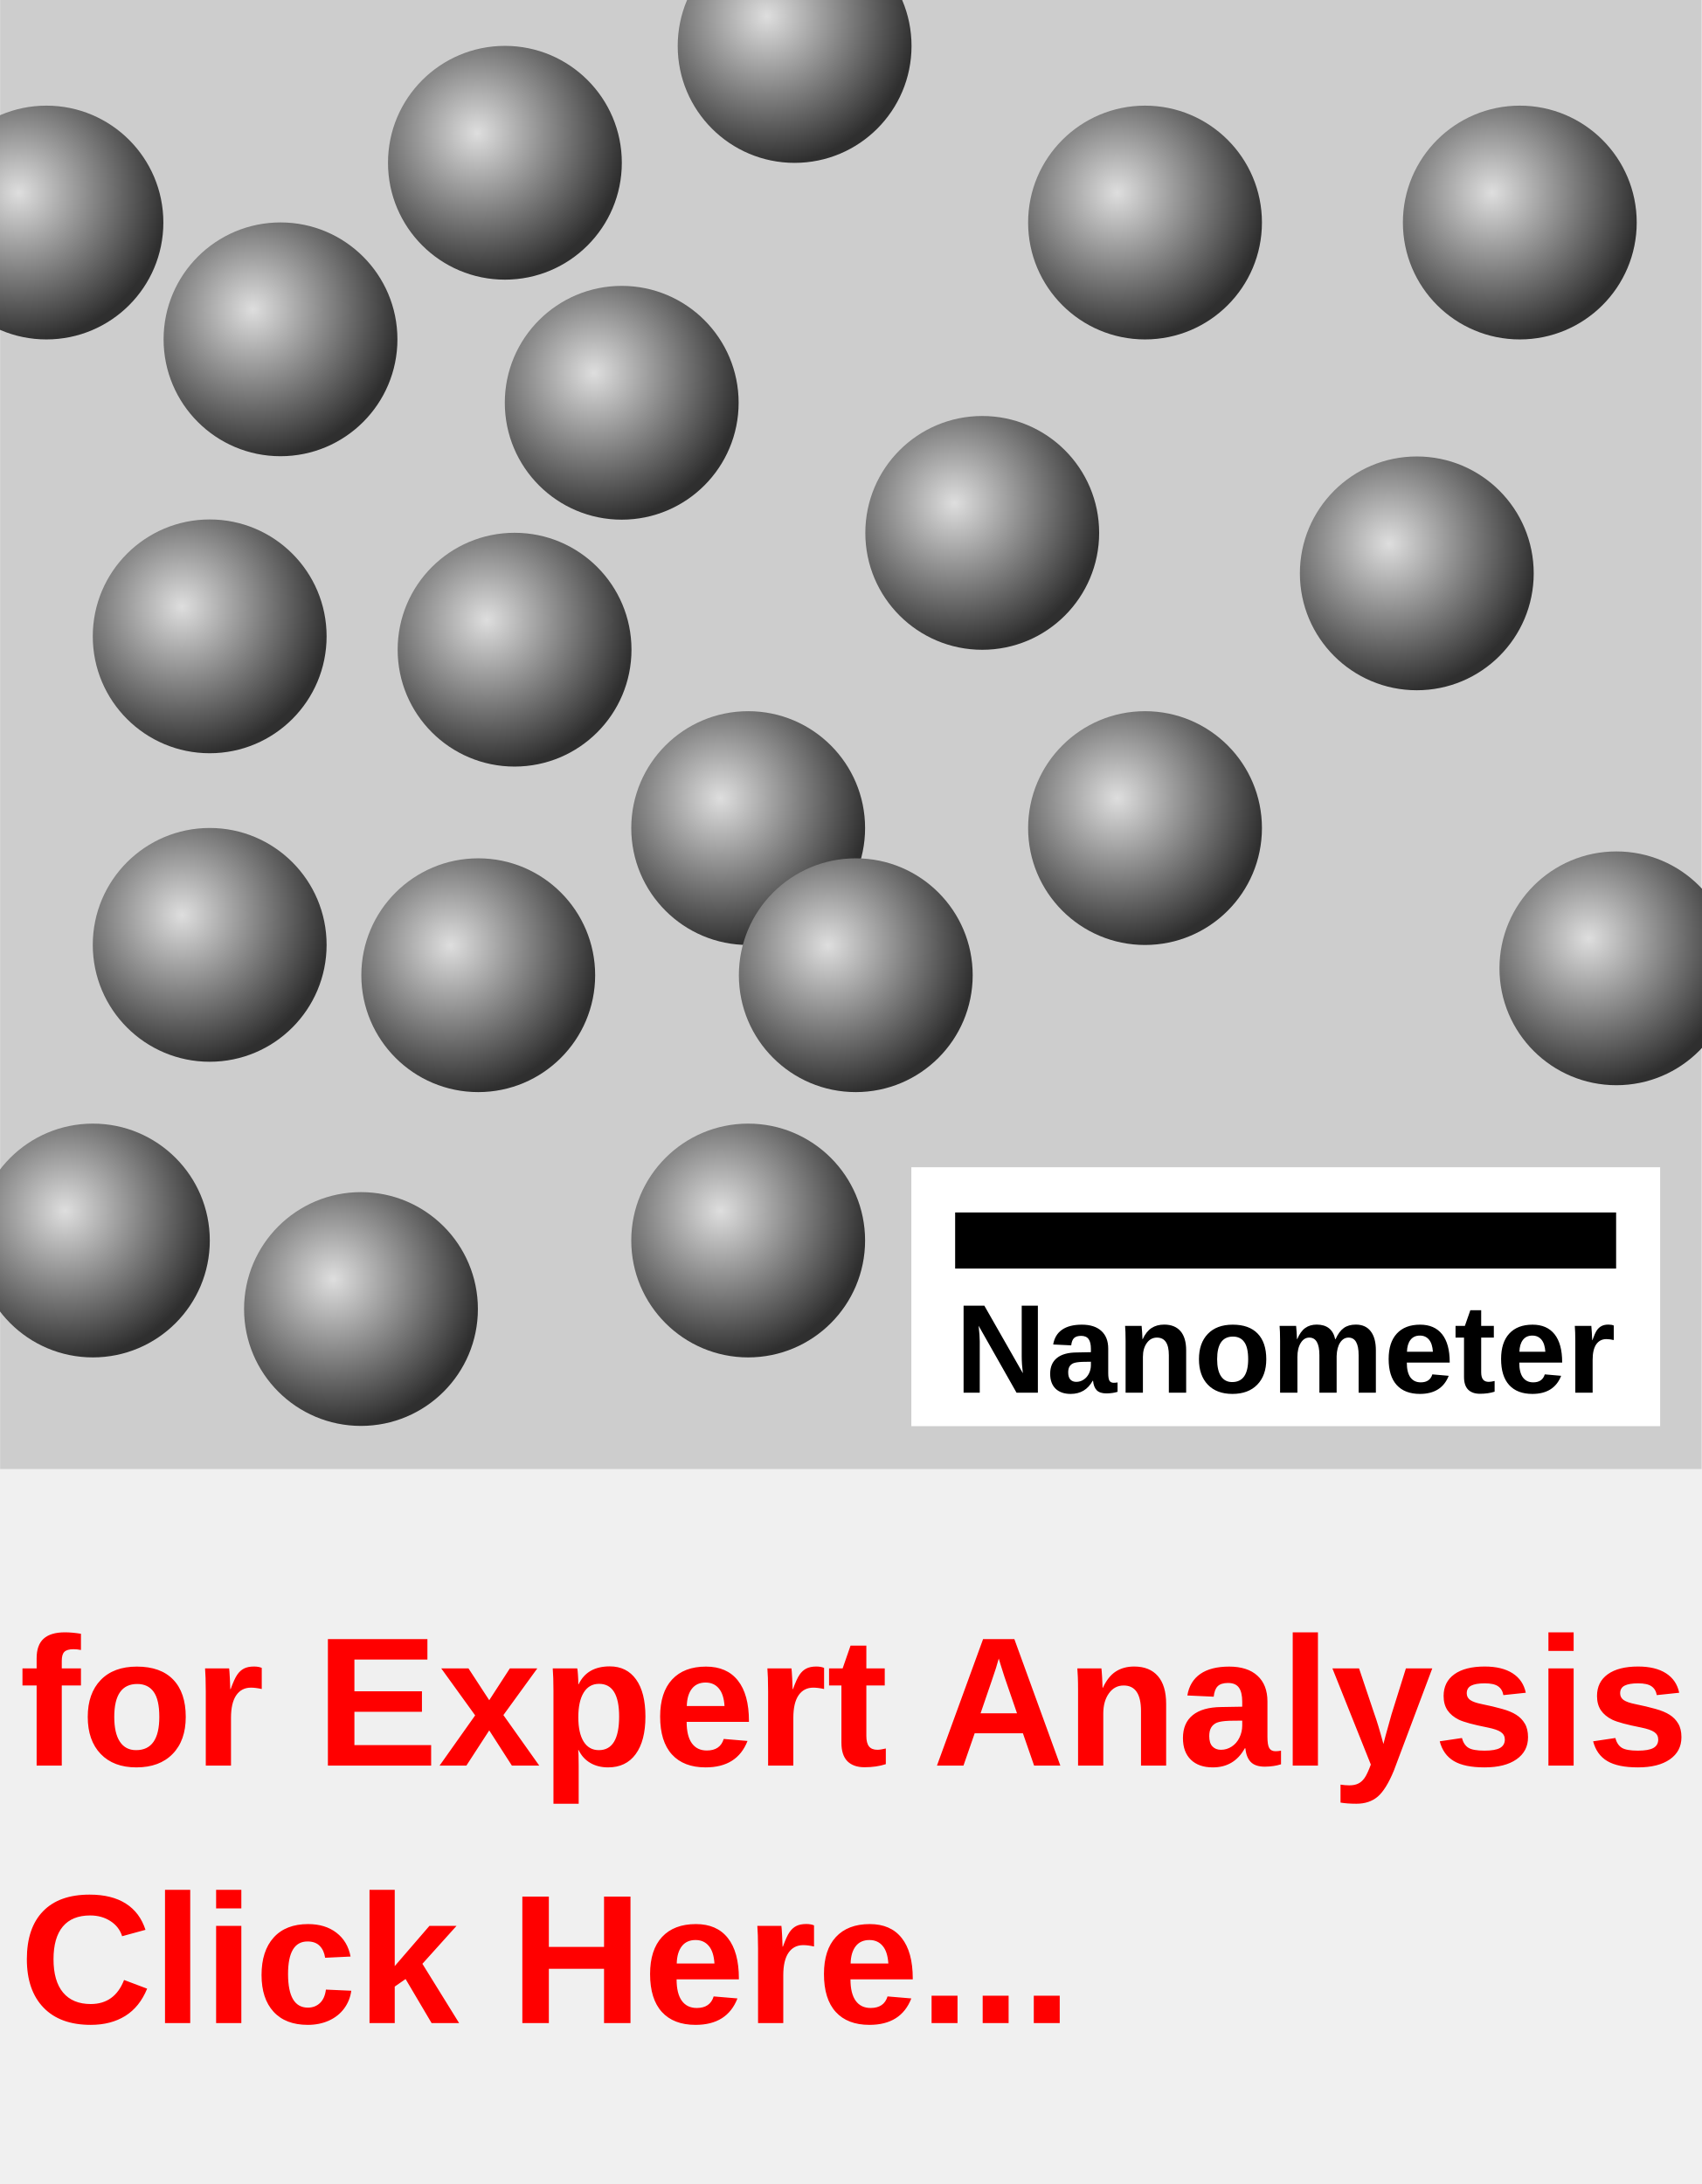
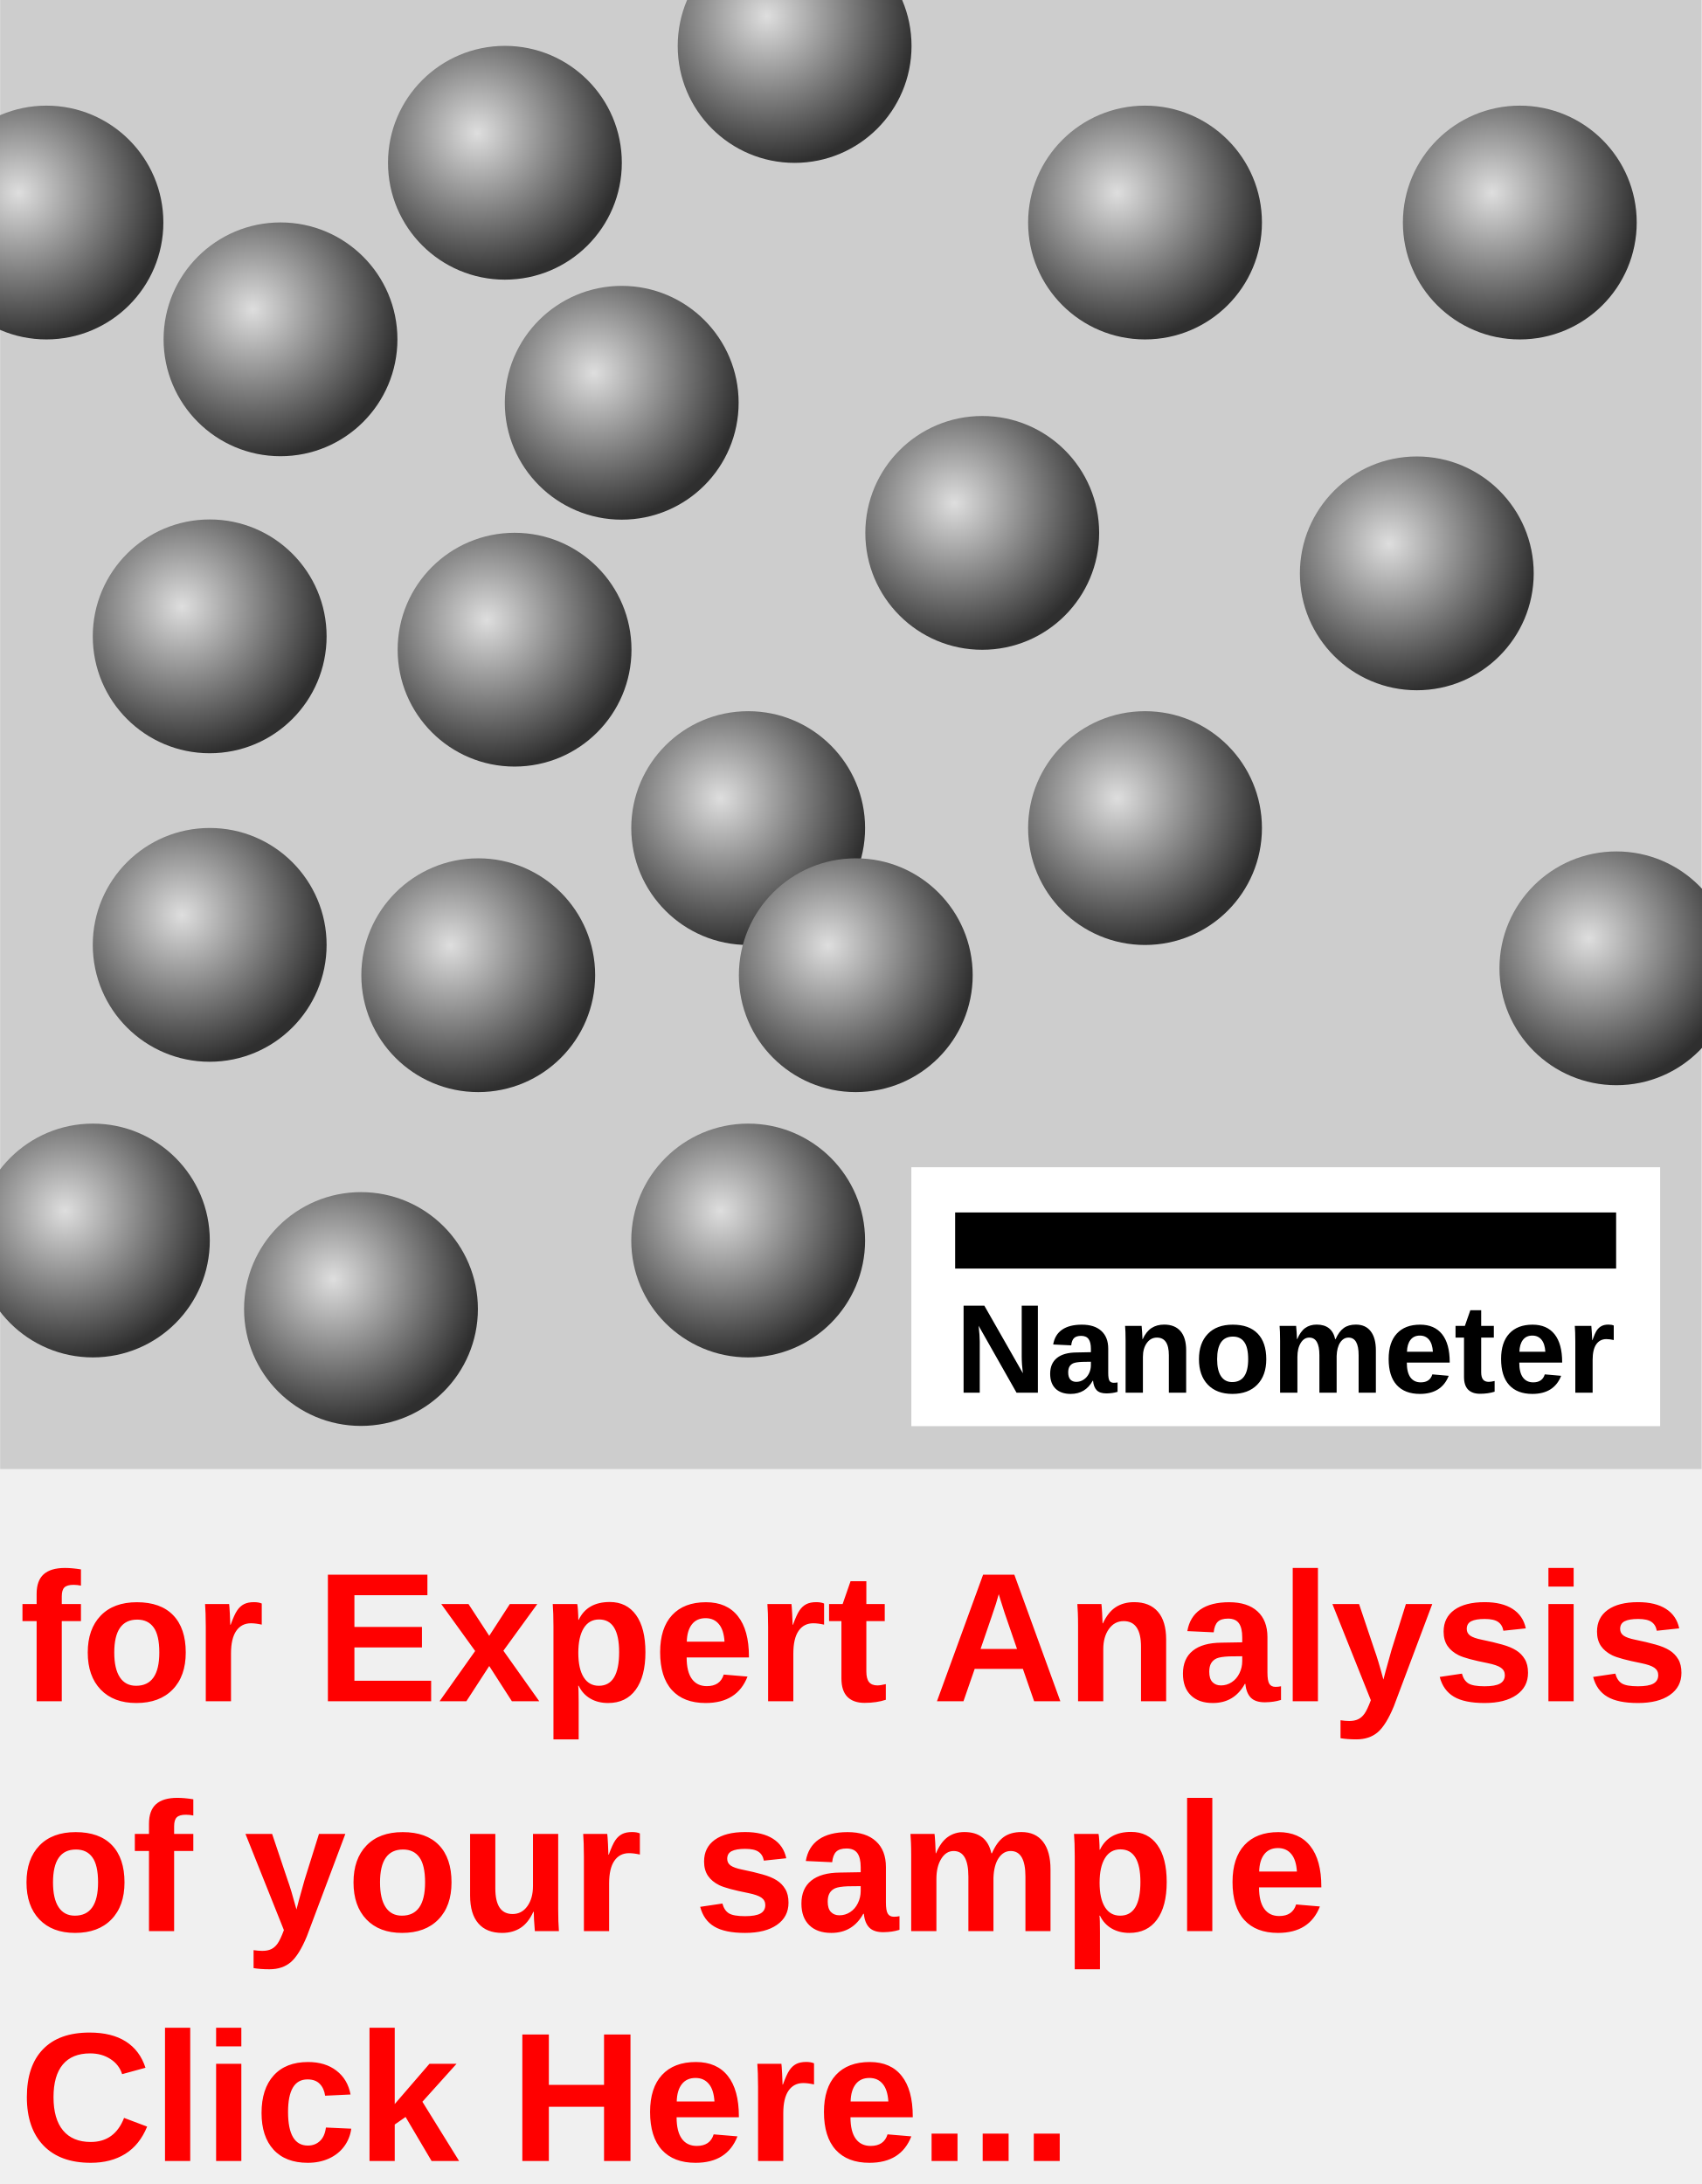
<svg xmlns="http://www.w3.org/2000/svg" viewBox="0 0 370 475">
  <defs>
    <radialGradient id="Gradient-0" cx="-20.4" cy="-21.9" r="109.3" fx="-20.4" fy="-21.9" gradientUnits="userSpaceOnUse">
      <stop offset="0" stop-color="#dedede" />
      <stop offset="1" stop-color="#2f2f2f" />
    </radialGradient>
  </defs>
  <rect width="1251.6" height="1080.9" fill="#cdcdcd" transform="translate(191.8,209) scale(.295616,.295616) translate(-648.7,-707.1)" />
  <ellipse rx="86" ry="86" fill="url(#Gradient-0)" transform="translate(45.6,138.4) scale(.295616,.295616)" />
  <ellipse rx="86" ry="86" fill="url(#Gradient-0)" transform="translate(111.9,141.3) scale(.295616,.295616)" />
  <ellipse rx="86" ry="86" fill="url(#Gradient-0)" transform="translate(61,73.8) scale(.295616,.295616)" />
  <ellipse rx="86" ry="86" fill="url(#Gradient-0)" transform="translate(213.6,115.9) scale(.295616,.295616)" />
  <ellipse rx="86" ry="86" fill="url(#Gradient-0)" transform="translate(162.7,180.1) scale(.295616,.295616)" />
  <ellipse rx="86" ry="86" fill="url(#Gradient-0)" transform="translate(78.5,284.7) scale(.295616,.295616)" />
  <ellipse rx="86" ry="86" fill="url(#Gradient-0)" transform="translate(45.6,205.5) scale(.295616,.295616)" />
  <ellipse rx="86" ry="86" fill="url(#Gradient-0)" transform="translate(330.5,48.4) scale(.295616,.295616)" />
  <ellipse rx="86" ry="86" fill="url(#Gradient-0)" transform="translate(249,180.1) scale(.295616,.295616)" />
  <ellipse rx="86" ry="86" fill="url(#Gradient-0)" transform="translate(249,48.4) scale(.295616,.295616)" />
  <ellipse rx="86" ry="86" fill="url(#Gradient-0)" transform="translate(104,212.1) scale(.295616,.295616)" />
  <ellipse rx="86" ry="86" fill="url(#Gradient-0)" transform="translate(135.2,87.6) scale(.295616,.295616)" />
  <ellipse rx="86" ry="86" fill="url(#Gradient-0)" transform="translate(172.8,10) scale(.295616,.295616)" />
  <ellipse rx="86" ry="86" fill="url(#Gradient-0)" transform="translate(351.5,210.6) scale(.295616,.295616)" />
  <ellipse rx="86" ry="86" fill="url(#Gradient-0)" transform="translate(109.8,35.4) scale(.295616,.295616)" />
  <ellipse rx="86" ry="86" fill="url(#Gradient-0)" transform="translate(308.1,124.7) scale(.295616,.295616)" />
  <ellipse rx="86" ry="86" fill="url(#Gradient-0)" transform="translate(162.7,269.8) scale(.295616,.295616)" />
  <ellipse rx="86" ry="86" fill="url(#Gradient-0)" transform="translate(10.1,48.4) scale(.295616,.295616)" />
  <rect width="347" height="120" fill="#fff" transform="translate(279.6,278.5) scale(.469269,.469269) translate(-173.5,-52.5)" />
  <path d="M0 0h306.3" stroke="#000" fill="none" stroke-width="26" transform="translate(279.6,269.8) scale(.469269,.469269) translate(-153.2,0)" />
  <ellipse rx="86" ry="86" fill="url(#Gradient-0)" transform="translate(20.2,269.8) scale(.295616,.295616)" />
  <ellipse rx="86" ry="86" fill="url(#Gradient-0)" transform="translate(186.1,212.1) scale(.295616,.295616)" />
  <text x="207.7" y="302.9" font-size="27.5" font-family="Arial" letter-spacing="0" word-spacing="0" font-weight="700" style="line-height: 16px;">Nanometer</text>
-   <text x="4.2" y="384" fill="red" font-size="40" font-family="Arial" font-weight="700">for Expert Analysis</text>
-   <text x="4.2" y="440" fill="red" font-size="40" font-family="Arial" font-weight="700" letter-spacing="0" word-spacing="0">Click Here...</text>
+   <text x="4.2" y="370" fill="red" font-size="40" font-family="Arial" font-weight="700">for Expert Analysis</text>
+   <text x="4.2" y="420" fill="red" font-size="40" font-family="Arial" font-weight="700" letter-spacing="0" word-spacing="0">of your sample</text>
+   <text x="4.2" y="470" fill="red" font-size="40" font-family="Arial" font-weight="700" letter-spacing="0" word-spacing="0">Click Here...</text>
</svg>
